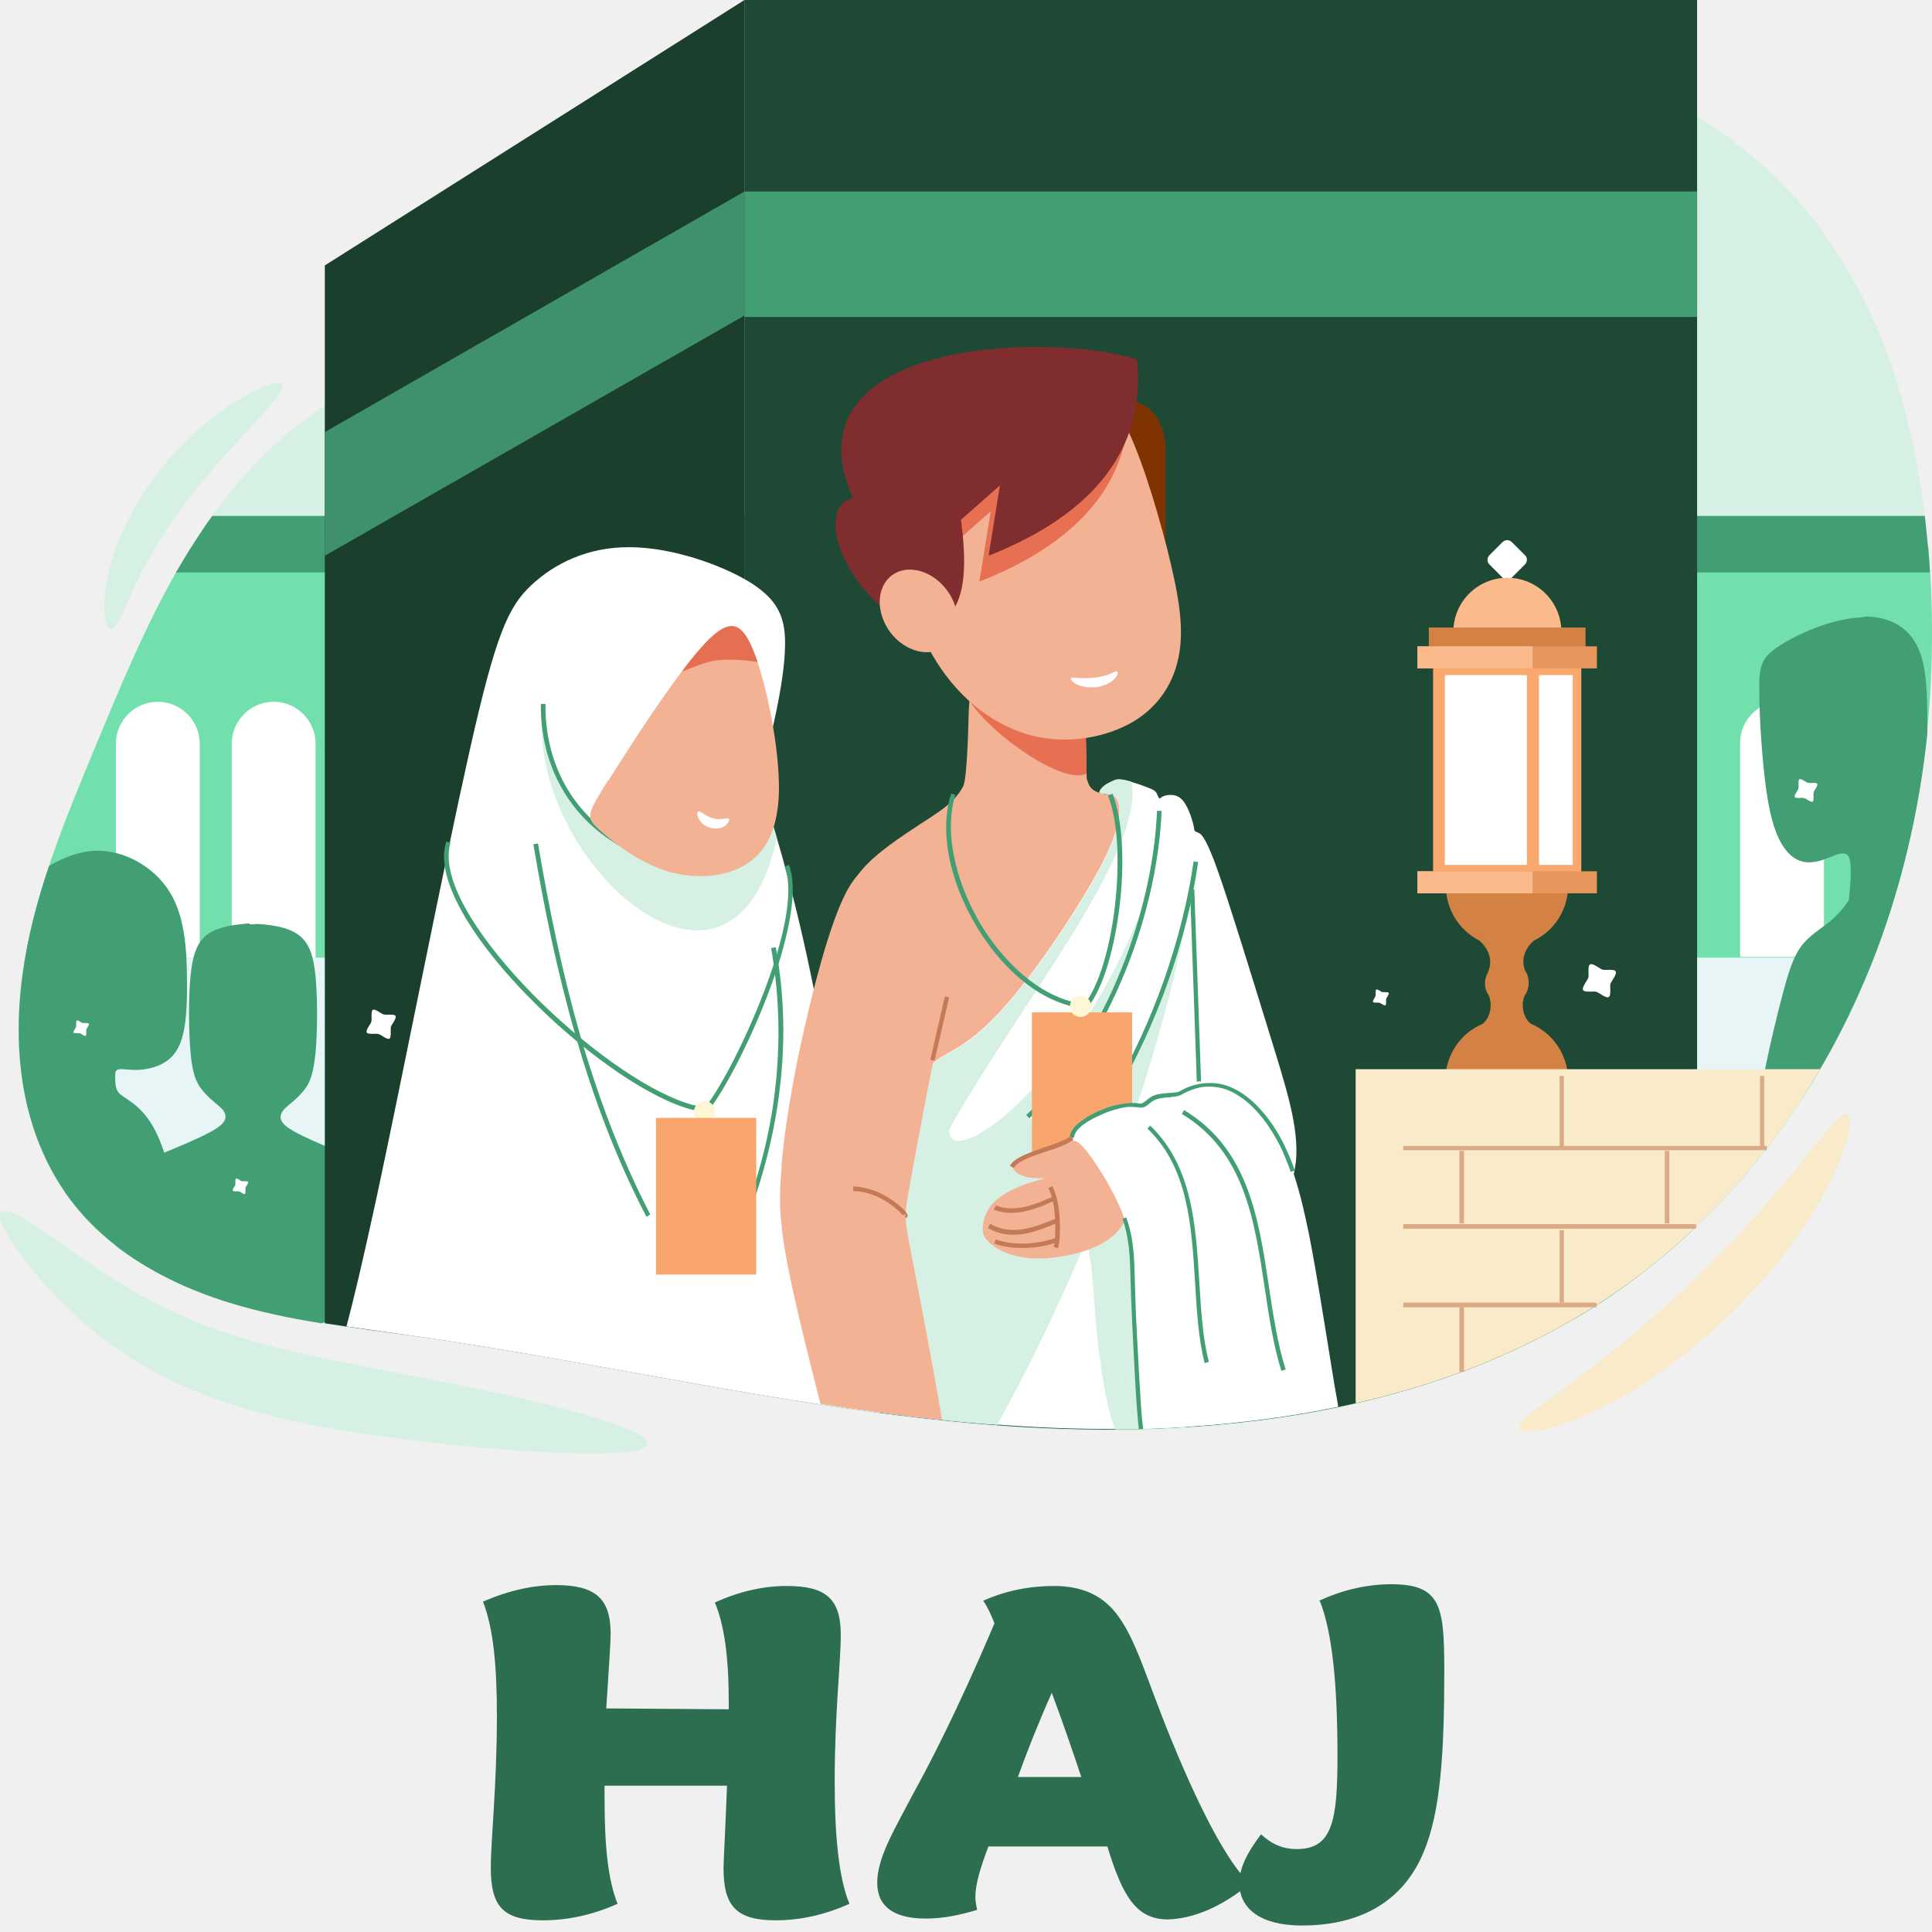
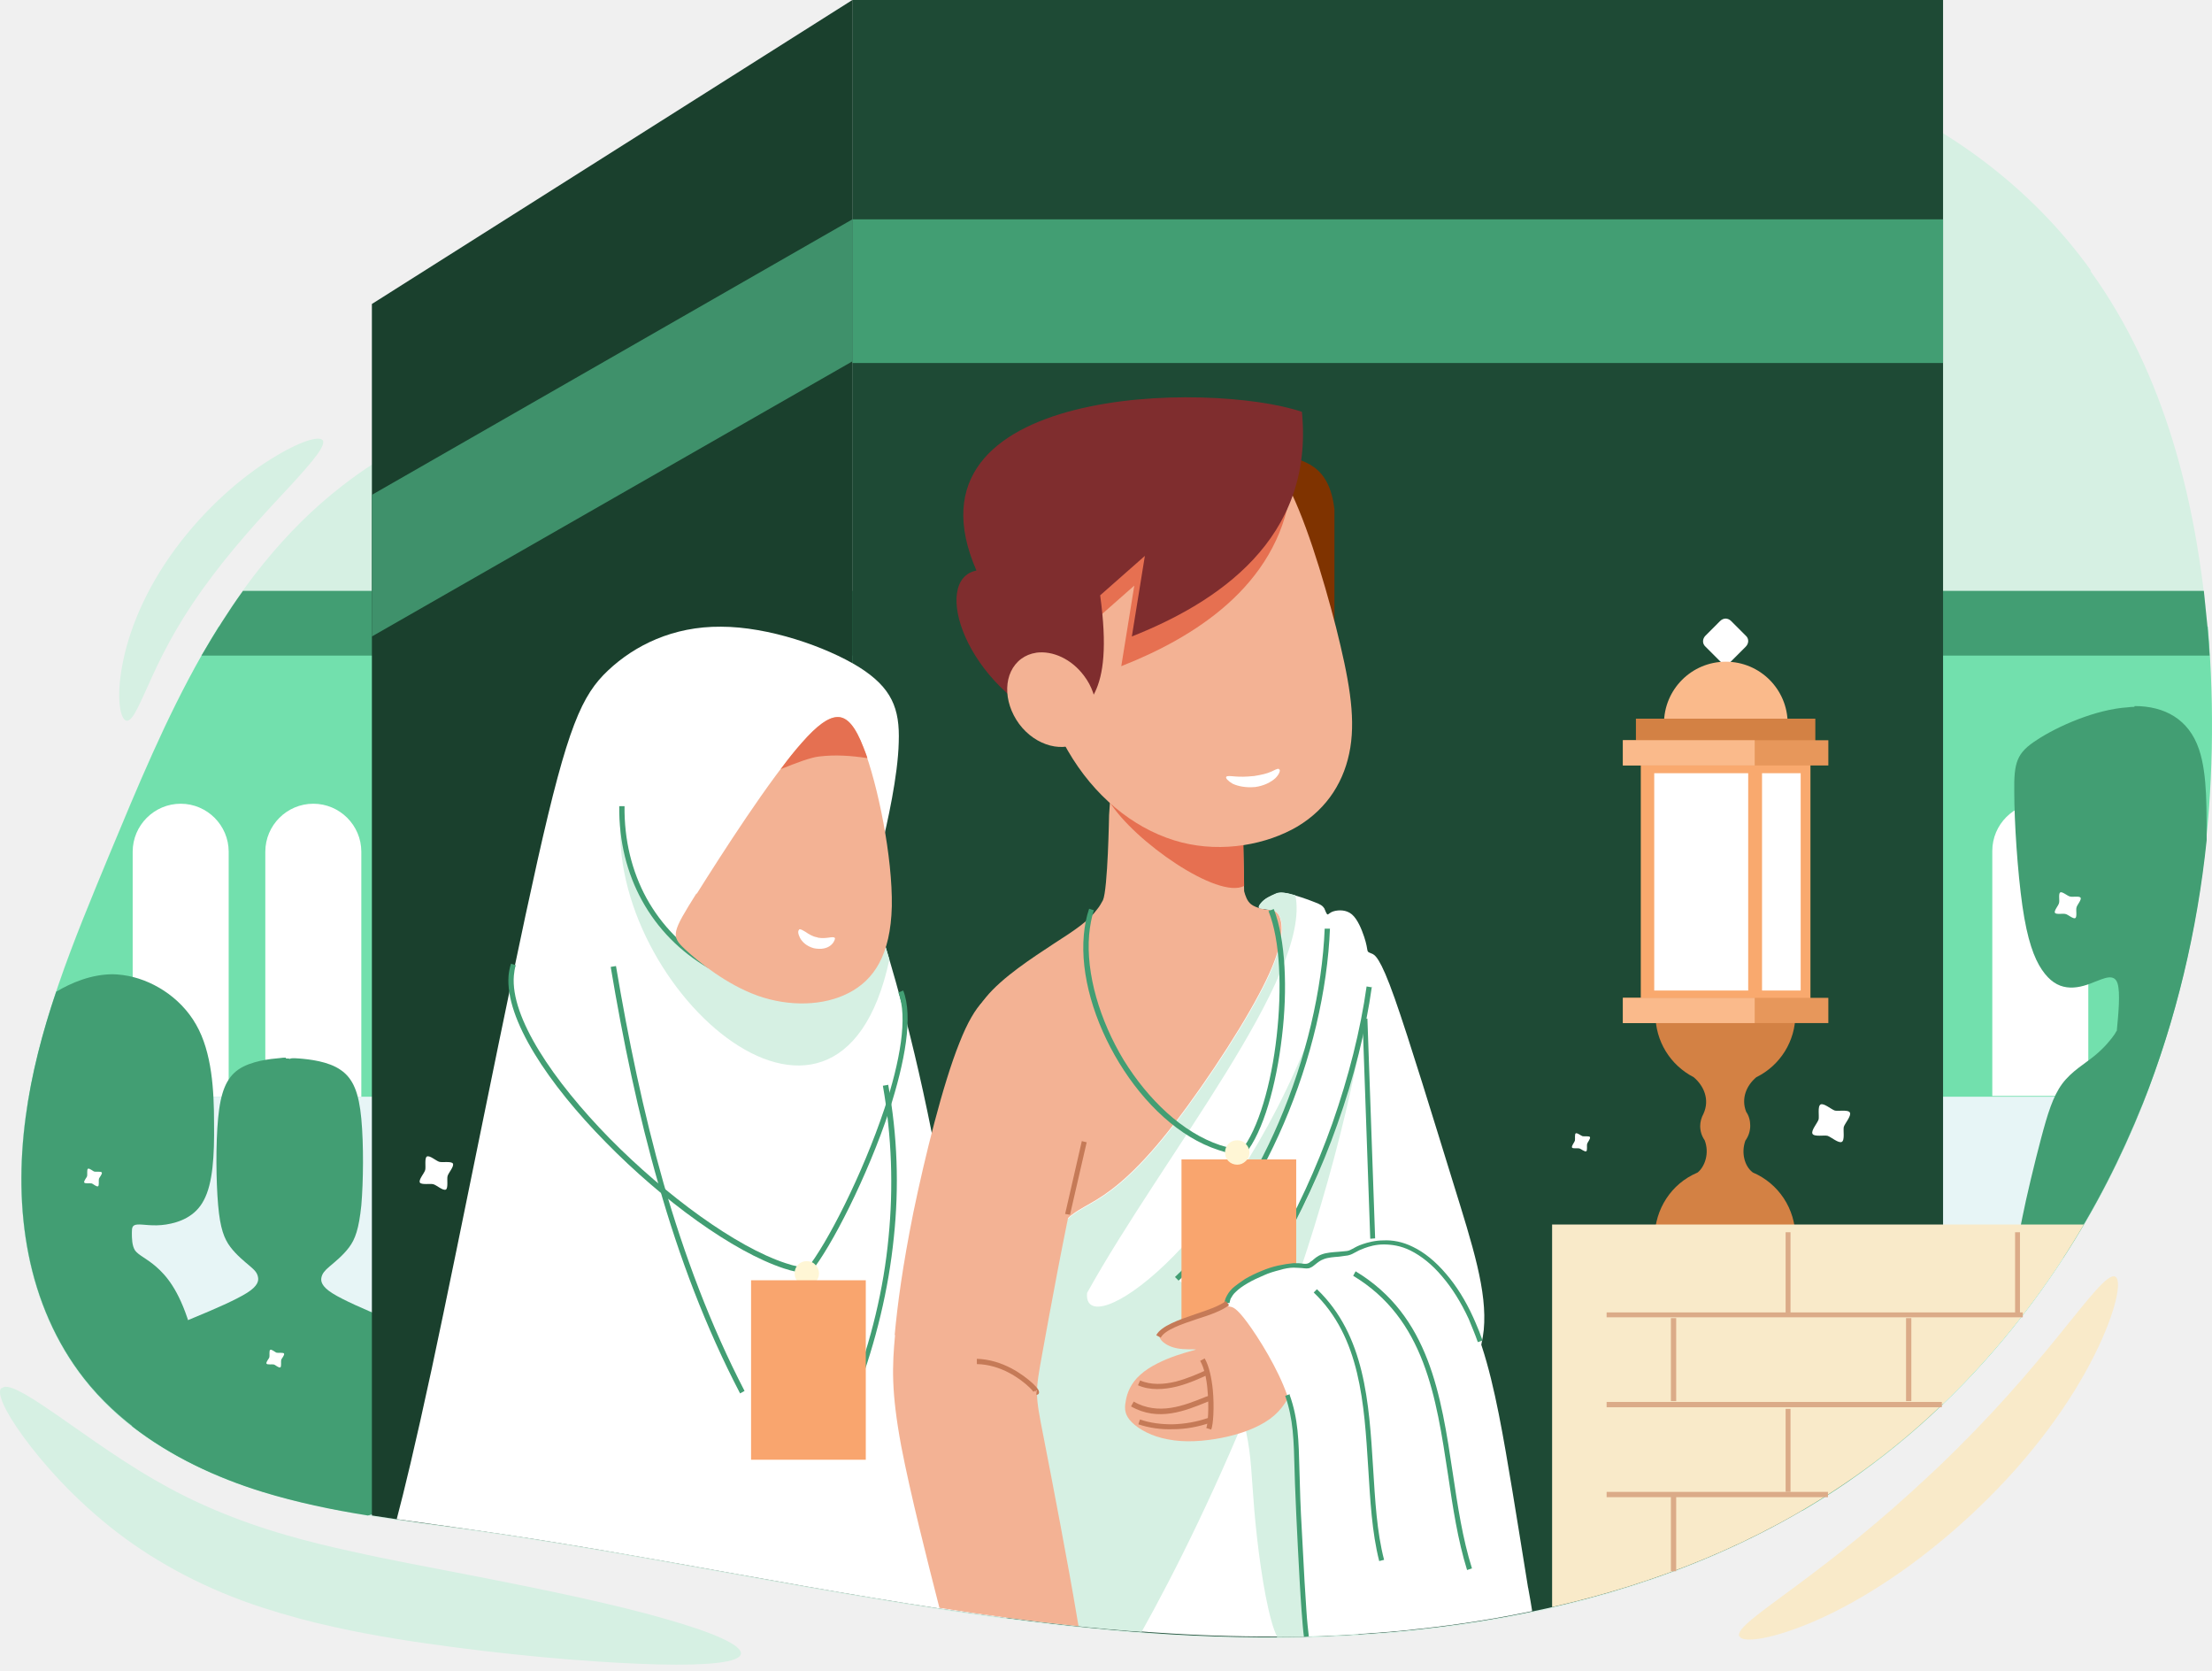
- <svg xmlns="http://www.w3.org/2000/svg" width="200" height="200" viewBox="0 0 200 200" fill="none">
-   <path d="M189.037 24.424C183.667 16.957 175.979 11.219 167.408 7.945C158.801 4.672 149.347 3.825 140.262 5.334C130.404 6.952 121.171 11.182 112.232 15.67C103.294 20.157 94.466 24.976 84.902 27.882C75.853 30.641 66.4 31.634 57.093 33.473C47.824 35.312 38.444 38.071 30.977 43.883C25.68 47.966 21.56 53.373 18.25 59.185C14.939 64.997 12.401 71.177 9.826 77.356C6.663 85.007 3.389 92.769 2.285 101.008C1.734 105.128 1.734 109.322 2.543 113.405C3.352 117.488 5.007 121.387 7.582 124.66C11.555 129.737 17.514 132.974 23.657 134.85C29.837 136.762 36.274 137.461 42.674 138.344C63.751 141.324 84.571 146.51 105.832 147.797C127.093 149.085 149.458 146.069 167.003 134.004C179.069 125.727 188.265 113.515 193.672 99.905C199.079 86.295 200.808 71.361 199.594 56.758C198.601 45.355 195.732 33.804 189.037 24.535V24.424Z" fill="#D6F0E3" />
+ <svg xmlns="http://www.w3.org/2000/svg" width="200" height="151" viewBox="0 0 200 151" fill="none">
+   <path d="M189.037 24.424C183.667 16.957 175.979 11.219 167.408 7.945C158.801 4.672 149.347 3.826 140.262 5.334C130.404 6.952 121.171 11.182 112.232 15.67C103.294 20.157 94.466 24.976 84.902 27.882C75.853 30.641 66.4 31.634 57.093 33.473C47.824 35.312 38.444 38.071 30.977 43.883C25.68 47.966 21.56 53.373 18.25 59.185C14.939 64.997 12.401 71.177 9.826 77.356C6.663 85.007 3.389 92.769 2.285 101.008C1.734 105.128 1.734 109.322 2.543 113.405C3.352 117.488 5.007 121.387 7.582 124.66C11.555 129.737 17.514 132.974 23.657 134.85C29.837 136.762 36.274 137.461 42.674 138.344C63.751 141.324 84.571 146.51 105.832 147.797C127.093 149.085 149.458 146.069 167.003 134.004C179.069 125.727 188.265 113.515 193.672 99.905C199.079 86.295 200.808 71.361 199.594 56.758C198.601 45.355 195.732 33.804 189.037 24.535V24.424Z" fill="#D6F0E3" />
  <path d="M19.794 56.61C19.279 57.456 18.765 58.302 18.286 59.148C14.976 64.96 12.438 71.14 9.863 77.32C6.699 84.971 3.426 92.732 2.322 100.972C1.77 105.091 1.77 109.285 2.58 113.368C3.389 117.451 5.044 121.35 7.619 124.624C11.592 129.7 17.551 132.937 23.694 134.813C26.048 135.548 28.402 136.063 30.83 136.542H162.994C164.355 135.732 165.716 134.886 167.04 133.967C179.105 125.69 188.301 113.478 193.708 99.868C199.116 86.258 200.845 71.324 199.631 56.721C199.631 56.684 199.631 56.684 199.631 56.647H19.831L19.794 56.61Z" fill="#72E0AD" />
  <path d="M21.965 53.41C20.64 55.249 19.427 57.199 18.286 59.148C18.25 59.185 18.25 59.222 18.213 59.259H199.778C199.741 58.413 199.667 57.53 199.594 56.684C199.484 55.58 199.373 54.514 199.263 53.41H21.965Z" fill="#429E73" />
-   <path d="M2.616 99.132C2.506 99.721 2.432 100.346 2.322 100.935C1.77 105.055 1.77 109.248 2.58 113.331C3.389 117.414 5.044 121.313 7.619 124.587C11.592 129.663 17.551 132.9 23.694 134.776C29.873 136.689 36.31 137.388 42.711 138.27C63.788 141.25 84.608 146.437 105.869 147.724C127.13 149.011 149.494 145.995 167.04 133.93C179.105 125.654 188.301 113.441 193.709 99.831C193.782 99.611 193.892 99.353 193.966 99.132H2.58H2.616Z" fill="#E7F5F6" />
+   <path d="M2.616 99.132C2.506 99.721 2.432 100.346 2.322 100.935C1.77 105.055 1.77 109.248 2.58 113.331C3.389 117.414 5.044 121.313 7.619 124.587C11.592 129.663 17.551 132.9 23.694 134.776C29.873 136.689 36.31 137.388 42.711 138.27C63.788 141.25 84.608 146.436 105.869 147.724C127.13 149.011 149.494 145.995 167.04 133.93C179.105 125.654 188.301 113.441 193.709 99.831C193.782 99.611 193.892 99.353 193.966 99.132H2.58H2.616Z" fill="#E7F5F6" />
  <path d="M184.476 72.575C182.085 72.575 180.135 74.524 180.135 76.915V99.059H188.816V76.915C188.816 74.524 186.867 72.575 184.476 72.575Z" fill="white" />
  <path d="M192.973 63.894C192.789 63.894 192.605 63.894 192.421 63.93C189.478 64.114 186.021 65.659 184.181 66.873C182.342 68.05 182.085 68.896 182.122 71.581C182.122 74.267 182.416 78.791 182.857 81.881C183.299 84.971 183.924 86.626 184.623 87.656C185.322 88.686 186.057 89.127 186.867 89.238C187.676 89.348 188.485 89.127 189.368 88.759C190.251 88.428 191.17 87.95 191.465 88.906C191.722 89.753 191.538 91.665 191.391 93.174C191.318 93.247 191.281 93.357 191.207 93.468C190.876 93.946 190.324 94.645 189.442 95.38C188.559 96.116 187.308 96.815 186.462 97.955C185.616 99.096 185.138 100.677 184.549 102.884C183.961 105.091 183.188 108.328 182.857 110.02C182.489 111.749 182.526 112.154 183.446 112.669C184.108 113.037 185.211 113.515 186.536 113.699C189.405 109.322 191.796 104.613 193.745 99.758C196.762 92.144 198.674 84.088 199.52 75.922C199.484 73.568 199.631 70.073 198.821 67.719C197.902 64.997 195.695 63.82 193.01 63.82L192.973 63.894Z" fill="#429E73" />
  <path d="M28.328 72.648C25.937 72.648 23.988 74.598 23.988 76.989V99.132H32.669V76.989C32.669 74.598 30.719 72.648 28.328 72.648Z" fill="white" />
  <path d="M16.337 72.648C13.946 72.648 11.996 74.598 11.996 76.989V99.132H20.677V76.989C20.677 74.598 18.728 72.648 16.337 72.648Z" fill="white" />
  <path d="M25.827 95.601C25.68 95.601 25.533 95.601 25.312 95.638C24.429 95.712 22.7 95.895 21.56 96.668C20.456 97.44 19.942 98.728 19.721 101.082C19.5 103.436 19.537 106.784 19.721 108.917C19.905 111.05 20.273 111.97 20.824 112.706C21.376 113.441 22.112 114.03 22.59 114.435C23.068 114.839 23.252 115.06 23.326 115.428C23.399 115.759 23.326 116.237 22.332 116.862C21.339 117.488 19.39 118.334 17.698 119.033C16.006 119.731 14.534 120.32 13.468 122.821C12.806 124.403 12.29 126.794 11.96 128.927C15.417 131.613 19.537 133.562 23.73 134.85C26.857 135.806 30.02 136.468 33.257 136.983C35.06 136.505 36.899 136.027 38.186 135.622C40.504 134.886 40.908 134.482 40.761 132.128C40.651 129.737 39.989 125.359 38.922 122.858C37.855 120.357 36.384 119.768 34.692 119.069C33 118.37 31.05 117.524 30.057 116.899C29.064 116.274 28.99 115.796 29.064 115.464C29.137 115.133 29.321 114.876 29.8 114.471C30.278 114.067 31.014 113.478 31.565 112.742C32.117 112.007 32.448 111.087 32.669 108.954C32.853 106.82 32.889 103.473 32.669 101.119C32.448 98.765 31.933 97.477 30.793 96.705C29.689 95.932 27.96 95.748 27.041 95.675C26.526 95.638 26.305 95.638 26.195 95.712C26.121 95.675 26.048 95.675 25.864 95.675L25.827 95.601Z" fill="#429E73" />
  <path d="M77.067 0L33.625 27.477V136.983C36.642 137.461 39.658 137.866 42.711 138.27C54.224 139.889 65.627 142.17 77.104 144.119V0H77.067Z" fill="#1A402D" />
  <path d="M77.067 0H175.684V126.867C172.999 129.442 170.093 131.797 167.04 133.93C149.494 145.958 127.13 148.975 105.869 147.724C96.195 147.135 86.631 145.738 77.104 144.119V0H77.067Z" fill="#1E4A35" />
  <path d="M77.067 32.811H175.684V19.826H77.067V32.811Z" fill="#429E73" />
  <path d="M33.625 44.729L77.067 19.826V32.664L33.625 57.53V44.729Z" fill="#3F916B" />
  <path d="M156.042 85.338C152.547 85.338 149.678 88.171 149.678 91.702C149.678 94.093 151.002 96.263 153.136 97.367C154.055 98.139 154.607 99.39 154.019 100.677C153.835 101.008 153.724 101.413 153.724 101.781C153.724 102.259 153.872 102.7 154.129 103.068C154.57 104.209 154.166 105.422 153.504 105.974C153.467 105.974 153.467 106.011 153.43 106.011C151.113 107.004 149.641 109.285 149.605 111.823C149.605 115.317 152.437 118.186 155.968 118.186C157.66 118.186 159.279 117.524 160.456 116.311C161.633 115.133 162.332 113.515 162.332 111.823C162.332 109.285 160.824 106.967 158.47 105.974C158.47 105.974 158.47 105.974 158.433 105.937C157.771 105.422 157.403 104.245 157.807 103.105C158.102 102.7 158.249 102.222 158.249 101.744C158.249 101.303 158.138 100.861 157.881 100.493C157.403 99.28 157.918 98.103 158.801 97.367C160.971 96.3 162.332 94.093 162.332 91.702C162.332 90.01 161.67 88.392 160.456 87.215C159.279 86.037 157.66 85.338 155.968 85.338H156.042Z" fill="#D38144" />
  <path d="M79.679 76.657C80.23 74.377 81.187 70.147 81.26 67.094C81.371 64.041 80.635 62.165 77.656 60.289C74.676 58.45 69.49 56.647 65.186 56.647C60.845 56.61 57.388 58.339 54.997 60.583C52.606 62.827 51.318 65.659 48.596 77.798C45.874 89.936 41.681 111.381 39.032 123.741C37.524 130.73 36.531 134.813 35.869 137.314C38.15 137.645 40.43 137.939 42.674 138.27C58.822 140.551 74.823 144.119 91.008 146.253C90.861 145.075 90.677 143.567 90.419 141.618C89.279 133.121 86.888 116.163 84.681 104.613C82.474 93.063 80.451 86.92 79.495 83.647C78.538 80.409 78.685 80.042 78.833 79.711C78.98 79.343 79.127 78.975 79.679 76.694V76.657Z" fill="white" />
  <path d="M100.498 70.478L100.278 73.678C100.278 73.678 100.167 80.373 99.726 81.366C99.579 81.623 99.431 81.918 99.211 82.175C98.438 83.242 97.225 84.051 95.275 85.302C93.325 86.589 90.64 88.318 89.132 90.157C87.624 91.996 87.256 93.946 87.918 102.038C88.58 110.131 90.236 124.403 91.376 132.937C92.516 141.507 93.178 144.377 95.827 145.811C98.475 147.246 103.11 147.246 109.032 147.246C114.991 147.246 122.238 147.246 126.173 144.524C130.072 141.802 130.661 136.321 129.263 126.021C127.902 115.722 124.592 100.567 122.495 92.475C120.398 84.382 119.479 83.389 118.449 82.874C117.456 82.359 116.352 82.396 115.396 82.322C114.439 82.249 113.593 82.102 113.115 81.734C112.747 81.439 112.6 80.961 112.49 80.557C112.416 76.621 112.269 70.735 112.269 70.735L100.425 70.478H100.498Z" fill="#F3B294" />
  <path d="M102.301 70.515C101.565 70.551 100.903 70.588 100.461 70.625L100.314 72.464C102.521 76.032 110.136 81.329 112.49 80.078C112.453 77.246 112.379 74.009 112.343 72.207C111.497 71.287 109.547 70.809 107.45 70.625L102.301 70.515Z" fill="#E67051" />
  <path d="M115.69 41.051C117.86 41.639 120.178 41.934 120.656 46.053V58.413L112.343 45.06L115.727 41.087L115.69 41.051Z" fill="#7F3300" />
  <path d="M109.069 38.697C108.627 38.697 108.149 38.733 107.524 38.88C105.795 39.212 102.926 40.021 100.204 41.676C97.482 43.331 94.87 45.759 93.472 48.003C92.075 50.247 91.854 52.27 92.443 55.875C93.068 59.48 94.502 64.666 97.004 68.602C99.505 72.538 103.073 75.186 106.825 76.143C110.577 77.099 114.55 76.326 117.308 74.708C120.067 73.053 121.612 70.515 122.09 67.572C122.569 64.629 121.943 61.282 120.803 56.721C119.626 52.16 117.897 46.421 116.095 43.258C114.292 40.094 112.416 39.469 111.166 39.101C110.393 38.844 109.878 38.697 109.179 38.697H109.069Z" fill="#F3B294" />
  <path d="M107.818 38.807C107.708 38.807 107.597 38.844 107.524 38.844C105.795 39.175 102.926 39.984 100.204 41.639C97.482 43.295 94.87 45.722 93.472 47.966C92.075 50.21 91.854 52.233 92.443 55.838C92.994 59.112 94.208 63.673 96.305 67.388C98.07 65.99 99.542 63.93 98.512 56.5L102.558 52.932L101.381 60.215C107.929 57.64 115.432 53.005 116.683 44.435C116.462 43.993 116.278 43.589 116.058 43.221C114.255 40.058 112.379 39.432 111.129 39.065C110.687 38.917 110.356 38.807 109.988 38.733C109.547 38.697 109.106 38.66 108.627 38.66C108.407 38.66 108.149 38.697 107.855 38.77L107.818 38.807Z" fill="#E67051" />
  <path d="M99.468 53.815L103.514 50.247L102.337 57.53C109.952 54.514 118.853 48.775 117.713 37.225C109.473 34.43 80.966 34.797 88.286 51.571C84.203 52.38 87.182 62.091 95.863 65.696C98.107 63.967 100.756 63.121 99.468 53.778V53.815Z" fill="#7F2D2E" />
  <path d="M93.693 59.001C93.178 59.075 92.737 59.259 92.332 59.553C90.714 60.767 90.64 63.379 92.148 65.439C93.656 67.462 96.231 68.124 97.85 66.91C98.622 66.321 99.064 65.365 99.1 64.298C99.137 63.195 98.733 62.018 97.997 61.061C96.893 59.59 95.201 58.781 93.656 59.001H93.693Z" fill="#F3B294" />
  <path d="M115.616 69.485C115.469 69.485 115.249 69.595 114.954 69.742C114.55 69.926 114.071 70.036 113.373 70.147C113.373 70.147 113.373 70.147 113.336 70.147C112.637 70.22 112.122 70.22 111.68 70.184C111.239 70.147 110.945 70.11 110.871 70.22C110.798 70.331 111.018 70.588 111.46 70.846C111.938 71.066 112.637 71.213 113.446 71.14C113.446 71.14 113.446 71.14 113.483 71.14C114.292 71.03 114.917 70.698 115.322 70.331C115.69 69.963 115.763 69.632 115.69 69.558C115.653 69.558 115.653 69.522 115.616 69.522V69.485Z" fill="white" />
  <path d="M114.954 82.249C115.249 82.322 115.69 82.433 115.837 83.389C115.984 84.345 115.837 86.148 113.814 89.9C111.828 93.652 108.002 99.39 105.059 102.958C102.117 106.526 100.094 107.924 98.585 108.77C97.077 109.653 96.084 109.984 94.502 113.037C92.921 116.09 90.751 121.865 90.015 128.339C89.279 134.85 89.978 142.096 90.824 145.848C90.861 145.958 90.861 146.069 90.898 146.179C95.863 146.841 100.829 147.356 105.832 147.65C113.041 148.092 120.398 148.018 127.608 147.283C128.123 146.694 128.601 145.922 128.932 144.892C130.072 141.471 129.925 135.438 130.845 130.987C131.764 126.536 133.788 123.667 134.155 120.21C134.486 116.715 133.162 112.632 131.397 106.931C129.631 101.229 127.424 93.983 126.1 90.231C124.776 86.479 124.297 86.295 124.003 86.185C123.746 86.074 123.672 86.074 123.635 85.89C123.598 85.706 123.562 85.338 123.341 84.676C123.12 84.014 122.752 83.095 122.237 82.653C121.722 82.212 121.024 82.249 120.619 82.359C120.214 82.469 120.104 82.69 120.03 82.653C119.92 82.617 119.846 82.322 119.736 82.102C119.589 81.881 119.405 81.734 118.78 81.513C118.154 81.255 117.124 80.924 116.499 80.777C115.874 80.63 115.616 80.704 115.285 80.814C114.954 80.961 114.55 81.145 114.292 81.366C114.035 81.587 113.888 81.807 113.851 81.918C113.814 82.028 113.851 82.065 113.961 82.102C114.071 82.138 114.292 82.175 114.439 82.175C114.586 82.212 114.734 82.212 115.028 82.285L114.954 82.249Z" fill="white" />
  <path d="M115.874 80.667C115.616 80.667 115.433 80.704 115.249 80.814C114.918 80.961 114.513 81.145 114.255 81.366C113.998 81.587 113.851 81.807 113.814 81.918C113.777 82.028 113.814 82.065 113.924 82.102C114.035 82.138 114.255 82.175 114.403 82.175C114.55 82.212 114.697 82.212 114.991 82.285C115.285 82.359 115.727 82.469 115.874 83.426C116.021 84.382 115.874 86.184 113.851 89.936C111.864 93.688 108.039 99.427 105.096 102.995C102.154 106.563 100.13 107.961 98.622 108.807C97.114 109.689 96.121 110.02 94.539 113.074C92.958 116.127 90.787 121.902 90.052 128.376C89.316 134.886 90.015 142.133 90.861 145.885C90.898 145.995 90.898 146.105 90.934 146.216C95.017 146.768 99.1 147.209 103.22 147.503C109.179 136.873 119.442 115.06 123.415 92.07C117.014 119.952 108.922 118.003 106.384 115.538C111.57 109.873 116.279 103.399 118.596 93.174C110.871 113.221 97.85 121.46 98.291 116.862C105.133 104.54 118.596 88.208 117.125 80.924C116.867 80.851 116.61 80.777 116.426 80.74C116.168 80.704 115.984 80.667 115.837 80.667H115.874Z" fill="#D6F0E3" />
  <path d="M80.892 120.688C81.15 117.892 81.591 114.545 82.585 109.579C83.614 104.613 85.233 98.029 86.741 94.277C88.212 90.525 89.537 89.642 91.008 89.274C92.516 88.907 94.171 89.017 95.68 90.562C97.188 92.107 98.585 95.013 98.88 97.514C99.174 100.015 98.365 102.038 97.298 106.71C96.231 111.381 94.907 118.665 94.245 122.306C93.583 125.948 93.583 125.948 94.355 129.884C95.128 133.82 96.636 141.728 97.335 145.922C97.408 146.289 97.445 146.657 97.519 146.988C93.325 146.547 89.095 145.995 84.939 145.333C83.835 141.029 82.29 134.923 81.481 130.693C80.561 125.727 80.672 123.447 80.929 120.651L80.892 120.688Z" fill="#F3B294" />
  <path d="M112.159 117.708C111.68 118.665 111.055 120.246 111.166 122.38C111.313 124.513 112.232 127.199 112.674 129.442C113.152 131.686 113.152 133.452 113.409 136.505C113.667 139.558 114.219 143.898 114.954 146.51C115.101 147.062 115.285 147.54 115.469 147.981C117.934 147.981 120.398 147.871 122.826 147.724C123.231 147.099 123.635 146.289 123.966 145.296C124.702 143.052 125.107 139.705 124.776 136.1C124.444 132.495 123.415 128.596 121.355 125.175C119.295 121.755 116.278 118.849 114.586 117.598C112.894 116.347 112.563 116.715 112.085 117.708H112.159Z" fill="#D6F0E3" />
  <path d="M124.04 89.164C123.488 93.137 122.421 97.404 120.913 101.634C119.479 105.717 117.603 109.763 115.432 113.515L115.028 113.294C117.198 109.579 119.037 105.57 120.472 101.523C121.943 97.33 123.01 93.1 123.562 89.164L124.003 89.238L124.04 89.164Z" fill="#429E73" />
  <path d="M120.251 83.904C120.031 89.495 118.559 95.785 116.058 101.597C113.704 107.078 110.467 112.117 106.568 115.759L106.237 115.428C110.099 111.823 113.299 106.857 115.616 101.45C118.081 95.712 119.552 89.458 119.773 83.941H120.251V83.904Z" fill="#429E73" />
  <path d="M106.825 104.797H117.198V121.019H106.825V104.797Z" fill="#F9A56E" />
  <path d="M114.697 117.377C114.329 117.524 113.888 117.745 113.373 117.782C112.858 117.819 112.269 117.745 111.607 117.819C110.982 117.892 110.319 118.187 109.142 118.628C108.002 119.069 106.347 119.731 105.538 120.173C104.728 120.614 104.765 120.835 104.986 121.129C105.243 121.423 105.685 121.718 106.384 121.865C107.082 122.012 108.002 121.938 108.112 121.975C108.186 122.012 107.414 122.159 106.347 122.527C105.28 122.895 103.956 123.483 103.11 124.256C102.264 124.992 101.896 125.911 101.786 126.647C101.638 127.382 101.712 127.934 102.337 128.56C102.963 129.185 104.14 129.847 105.611 130.104C107.082 130.399 108.848 130.288 110.503 129.957C112.159 129.626 113.667 129.075 114.807 128.265C115.911 127.456 116.61 126.389 117.088 124.808C117.566 123.226 117.86 121.166 117.603 119.768C117.345 118.37 116.499 117.708 115.947 117.414C115.396 117.12 115.065 117.23 114.697 117.377Z" fill="#F3B294" />
-   <path d="M138.165 143.531C137.724 140.882 136.951 135.843 136.142 131.208C135.333 126.573 134.45 122.306 132.978 119.106C131.507 115.906 129.484 113.736 127.645 112.853C125.806 111.97 124.15 112.338 123.304 112.632C122.458 112.926 122.385 113.147 121.833 113.257C121.281 113.368 120.251 113.368 119.626 113.589C119.001 113.809 118.743 114.251 118.412 114.398C118.081 114.545 117.713 114.361 116.977 114.398C116.279 114.435 115.212 114.655 114.182 115.06C113.152 115.465 112.159 116.09 111.607 116.605C111.055 117.12 110.982 117.524 110.982 117.782C110.982 118.039 111.018 118.076 111.239 118.113C111.423 118.15 111.754 118.15 112.784 119.548C113.814 120.945 115.543 123.704 116.389 126.132C117.235 128.56 117.198 130.619 117.309 134.151C117.419 137.682 117.676 142.648 117.897 145.517C117.971 146.584 118.044 147.356 118.118 147.908C124.996 147.724 131.875 147.025 138.533 145.627C138.459 145.149 138.349 144.487 138.165 143.494V143.531Z" fill="white" />
+   <path d="M138.165 143.531C137.724 140.882 136.951 135.843 136.142 131.208C135.333 126.573 134.45 122.306 132.978 119.106C131.507 115.906 129.484 113.736 127.645 112.853C125.806 111.97 124.15 112.338 123.304 112.632C122.458 112.926 122.385 113.147 121.833 113.257C121.281 113.368 120.251 113.368 119.626 113.589C119.001 113.809 118.743 114.251 118.412 114.398C118.081 114.545 117.713 114.361 116.977 114.398C116.279 114.435 115.212 114.655 114.182 115.06C113.152 115.464 112.159 116.09 111.607 116.605C111.055 117.12 110.982 117.524 110.982 117.782C110.982 118.039 111.018 118.076 111.239 118.113C111.423 118.15 111.754 118.15 112.784 119.548C113.814 120.945 115.543 123.704 116.389 126.132C117.235 128.56 117.198 130.619 117.309 134.151C117.419 137.682 117.676 142.648 117.897 145.517C117.971 146.584 118.044 147.356 118.118 147.908C124.996 147.724 131.875 147.025 138.533 145.627C138.459 145.149 138.349 144.487 138.165 143.494V143.531Z" fill="white" />
  <path d="M56.247 72.869C53.967 88.465 75.743 108.512 80.414 86.736C80.046 85.486 79.752 84.493 79.495 83.647C75.117 84.971 58.16 94.498 56.211 72.869H56.247Z" fill="#D6F0E3" />
  <path d="M56.468 72.869C56.431 75.922 57.13 78.754 58.454 81.182C59.815 83.647 61.802 85.67 64.266 87.104L64.046 87.509C61.507 86.037 59.447 83.941 58.05 81.403C56.689 78.938 55.953 76.032 55.99 72.869H56.468Z" fill="#429E73" />
  <path d="M62.979 80.814C65.223 77.246 69.6 70.404 72.506 67.13C75.375 63.857 76.736 64.114 78.06 67.535C79.384 70.956 80.709 77.504 80.635 81.918C80.525 86.332 79.016 88.576 76.736 89.753C74.455 90.93 71.365 91.003 68.533 90.01C65.737 89.017 63.163 86.957 61.912 85.78C60.661 84.603 60.735 84.309 62.979 80.74V80.814Z" fill="#F3B294" />
  <path d="M75.706 64.813C74.86 64.85 73.867 65.586 72.506 67.13C71.917 67.793 71.255 68.602 70.593 69.522C71.954 68.97 73.315 68.455 74.051 68.381C75.522 68.197 76.993 68.308 78.428 68.528C78.317 68.16 78.17 67.829 78.06 67.535C77.361 65.733 76.625 64.776 75.706 64.813Z" fill="#E57051" />
  <path d="M72.248 84.014C72.359 83.941 72.579 84.088 72.837 84.235C73.094 84.419 73.462 84.64 73.83 84.713C73.867 84.713 73.903 84.713 73.94 84.75C74.308 84.823 74.639 84.787 74.933 84.75C75.191 84.713 75.412 84.676 75.485 84.787C75.559 84.86 75.228 85.927 73.793 85.743C73.719 85.743 73.646 85.706 73.572 85.706C72.91 85.522 72.506 85.118 72.322 84.75C72.138 84.382 72.138 84.125 72.248 84.051V84.014Z" fill="white" />
  <path d="M123.893 111.97L123.194 92.107L123.635 92.07L124.334 111.933L123.893 111.97Z" fill="#429E73" />
  <path d="M119.074 116.531C123.415 120.688 123.782 126.757 124.15 132.679C124.334 135.585 124.481 138.454 125.143 140.992L124.702 141.103C124.04 138.491 123.893 135.622 123.709 132.679C123.341 126.867 123.01 120.872 118.78 116.826L119.111 116.494L119.074 116.531Z" fill="#429E73" />
  <path d="M122.569 114.913C129.226 118.922 130.293 126.095 131.36 133.194C131.801 136.137 132.243 139.08 133.089 141.765L132.647 141.912C131.801 139.19 131.36 136.247 130.919 133.268C129.852 126.279 128.822 119.216 122.348 115.317L122.569 114.913Z" fill="#429E73" />
  <path d="M133.604 121.276C133.493 120.945 133.346 120.577 133.199 120.21C133.052 119.879 132.942 119.548 132.794 119.216C132.096 117.708 131.286 116.421 130.403 115.391C129.484 114.287 128.491 113.515 127.534 113.037C126.652 112.595 125.805 112.485 125.107 112.485C124.371 112.485 123.782 112.669 123.378 112.816C122.973 112.963 122.752 113.074 122.569 113.184C122.348 113.294 122.201 113.405 121.87 113.478C121.649 113.515 121.355 113.552 121.06 113.589C120.582 113.625 120.067 113.662 119.699 113.809C119.368 113.92 119.111 114.14 118.927 114.287C118.78 114.398 118.669 114.508 118.486 114.582C118.265 114.692 118.044 114.655 117.713 114.618C117.529 114.618 117.272 114.582 116.977 114.582C116.61 114.582 116.168 114.655 115.69 114.802C115.249 114.913 114.734 115.06 114.255 115.281C113.74 115.501 113.262 115.722 112.821 115.979C112.379 116.237 112.012 116.494 111.754 116.752C111.497 116.973 111.386 117.193 111.276 117.377C111.202 117.561 111.202 117.672 111.166 117.782H110.724C110.724 117.635 110.761 117.451 110.871 117.23C110.982 117.009 111.129 116.752 111.423 116.458C111.717 116.2 112.122 115.906 112.563 115.612C113.005 115.354 113.52 115.097 114.071 114.876C114.586 114.655 115.065 114.508 115.543 114.398C116.058 114.287 116.536 114.214 116.941 114.177C117.272 114.177 117.529 114.177 117.75 114.214C118.007 114.251 118.154 114.251 118.302 114.177C118.412 114.14 118.486 114.03 118.633 113.956C118.853 113.772 119.111 113.515 119.552 113.368C119.957 113.221 120.509 113.184 121.024 113.147C121.318 113.11 121.575 113.11 121.796 113.074C122.054 113.037 122.164 112.926 122.348 112.853C122.532 112.742 122.789 112.595 123.231 112.448C123.672 112.301 124.334 112.117 125.107 112.117C125.879 112.08 126.799 112.228 127.755 112.706C128.748 113.184 129.778 113.993 130.771 115.17C131.654 116.2 132.5 117.524 133.199 119.069C133.346 119.4 133.493 119.731 133.64 120.099C133.788 120.43 133.898 120.798 134.045 121.166L133.64 121.313L133.604 121.276ZM116.61 126.095C117.382 128.265 117.419 130.141 117.492 132.974C117.492 133.341 117.529 133.746 117.529 134.187C117.566 135.88 117.676 137.903 117.787 139.852C117.897 141.986 118.007 144.046 118.118 145.554C118.154 146.105 118.191 146.547 118.228 146.915C118.265 147.283 118.302 147.614 118.338 147.908L117.897 147.945C117.86 147.687 117.823 147.356 117.787 146.915C117.75 146.51 117.713 146.032 117.676 145.517C117.566 144.046 117.456 141.949 117.345 139.815C117.235 137.866 117.161 135.843 117.088 134.151C117.088 133.746 117.051 133.341 117.051 132.937C116.977 130.141 116.941 128.302 116.205 126.169L116.61 126.021V126.095Z" fill="#429E73" />
  <path d="M55.696 87.325C56.799 93.872 58.16 100.493 59.999 106.967C61.875 113.441 64.229 119.768 67.319 125.727L66.915 125.948C63.788 119.952 61.397 113.589 59.558 107.115C57.682 100.604 56.321 93.983 55.217 87.398L55.659 87.325H55.696Z" fill="#429E73" />
  <path d="M80.304 98.029C81.15 102.664 81.297 107.298 80.819 111.823C80.341 116.568 79.2 121.24 77.508 125.801L77.067 125.654C78.759 121.166 79.899 116.531 80.341 111.823C80.782 107.335 80.635 102.737 79.826 98.139L80.267 98.066L80.304 98.029Z" fill="#429E73" />
  <path d="M46.647 87.215C46.536 87.509 46.499 87.84 46.463 88.171C46.132 91.96 50.031 97.698 55.107 102.884C60.22 108.071 66.547 112.706 71.034 114.177C71.807 114.435 72.506 114.582 73.131 114.655L73.094 115.133C72.432 115.06 71.66 114.913 70.887 114.655C66.289 113.147 59.926 108.512 54.776 103.252C49.589 97.992 45.654 92.107 45.984 88.171C46.021 87.803 46.095 87.435 46.205 87.104L46.647 87.251V87.215Z" fill="#429E73" />
  <path d="M81.665 89.532C82.585 91.886 81.812 96.006 80.414 100.346C78.428 106.342 75.154 112.742 73.315 114.986L72.947 114.692C74.75 112.485 77.987 106.158 79.973 100.199C81.371 95.969 82.106 91.923 81.224 89.716L81.665 89.532Z" fill="#429E73" />
  <path d="M74.05 115.097C74.05 115.391 73.94 115.685 73.719 115.869C73.499 116.09 73.241 116.2 72.947 116.2C72.322 116.2 71.844 115.722 71.844 115.097C71.844 114.471 72.322 113.993 72.947 113.993C73.241 113.993 73.536 114.103 73.719 114.324C73.94 114.545 74.05 114.802 74.05 115.097Z" fill="#FFF6D5" />
  <path d="M67.908 115.722H78.281V131.944H67.908V115.722Z" fill="#F9A56E" />
  <path d="M115.175 82.175C116.242 84.934 116.426 89.421 115.911 93.689C115.396 98.103 114.219 102.296 112.6 104.282L112.232 103.988C113.777 102.075 114.954 97.955 115.432 93.652C115.911 89.421 115.764 85.007 114.697 82.359L115.138 82.175H115.175Z" fill="#429E73" />
  <path d="M98.916 82.212C98.696 82.911 98.549 83.683 98.475 84.493C98.181 88.024 99.431 92.217 101.602 95.822C103.809 99.39 106.899 102.369 110.32 103.51C111.018 103.73 111.717 103.878 112.453 103.951L112.416 104.429C111.681 104.356 110.908 104.209 110.172 103.951C106.641 102.811 103.441 99.758 101.197 96.079C98.953 92.401 97.666 88.134 97.997 84.493C98.07 83.683 98.218 82.874 98.475 82.138L98.916 82.285V82.212Z" fill="#429E73" />
  <path d="M112.968 104.172C112.968 104.466 112.858 104.76 112.637 104.944C112.416 105.165 112.159 105.275 111.864 105.275C111.239 105.275 110.761 104.797 110.761 104.172C110.761 103.547 111.239 103.068 111.864 103.068C112.159 103.068 112.453 103.179 112.637 103.399C112.858 103.62 112.968 103.878 112.968 104.172Z" fill="#FFF6D5" />
  <path d="M111.129 117.966C110.54 118.444 109.437 118.849 108.26 119.216C106.825 119.695 105.317 120.21 104.949 120.909L104.544 120.688C104.986 119.842 106.604 119.29 108.112 118.775C109.216 118.407 110.283 118.039 110.834 117.598L111.129 117.966Z" fill="#C57A57" />
  <path d="M96.305 109.726L97.813 103.142L98.254 103.252L96.746 109.8L96.305 109.726Z" fill="#C57A57" />
  <path d="M108.922 122.784C109.326 123.483 109.547 124.55 109.657 125.617C109.805 127.199 109.694 128.817 109.51 129.222L109.069 129.075C109.216 128.707 109.326 127.199 109.179 125.654C109.106 124.66 108.885 123.667 108.517 123.005L108.922 122.784Z" fill="#C57A57" />
  <path d="M103.073 124.771C104.066 125.212 105.243 125.139 106.31 124.881C107.414 124.587 108.407 124.145 109.032 123.851L109.216 124.256C108.591 124.55 107.561 125.028 106.42 125.323C105.243 125.617 103.956 125.69 102.889 125.212L103.073 124.808V124.771Z" fill="#C57A57" />
  <path d="M102.485 126.684C104.765 127.971 107.046 127.051 108.959 126.279L109.363 126.132L109.547 126.573C109.326 126.647 109.253 126.684 109.142 126.72C107.156 127.53 104.728 128.523 102.264 127.125L102.485 126.72V126.684Z" fill="#C57A57" />
  <path d="M109.437 128.596C108.37 128.964 107.23 129.185 106.053 129.185C104.986 129.222 103.919 129.075 102.926 128.743L103.073 128.302C103.993 128.633 105.023 128.743 106.016 128.743C107.119 128.707 108.223 128.523 109.253 128.155L109.4 128.596H109.437Z" fill="#C57A57" />
  <path d="M93.767 125.654C93.73 125.69 93.62 125.727 93.583 125.727L93.73 125.838L93.767 125.654ZM93.583 125.727H93.546L93.472 125.764C93.436 125.801 93.436 125.801 93.436 125.801C93.362 125.69 93.252 125.58 93.068 125.396C92.259 124.624 90.493 123.336 88.323 123.299V122.821C90.677 122.895 92.516 124.256 93.399 125.065C93.583 125.249 93.73 125.396 93.803 125.506C93.951 125.69 93.987 125.874 93.914 125.985C93.84 126.058 93.767 126.095 93.693 126.058L93.73 125.801L93.583 125.69V125.727ZM93.546 125.727C93.583 125.69 93.509 125.764 93.472 125.801L93.546 125.764V125.727Z" fill="#C57A57" />
  <path d="M140.335 110.683H188.412C183.041 119.842 175.795 127.934 167.04 133.93C158.948 139.484 149.862 143.089 140.335 145.259V110.646V110.683Z" fill="#F9EAC9" />
  <path d="M156.042 55.911C155.858 55.911 155.674 55.985 155.527 56.132L154.203 57.456C153.908 57.751 153.908 58.192 154.203 58.45L155.527 59.774C155.821 60.068 156.263 60.068 156.52 59.774L157.844 58.45C158.139 58.155 158.139 57.714 157.844 57.456L156.52 56.132C156.373 55.985 156.189 55.911 156.005 55.911H156.042Z" fill="white" />
  <path d="M150.451 65.402C150.451 62.312 152.952 59.81 156.042 59.81C159.132 59.81 161.633 62.312 161.633 65.402C161.633 68.492 159.132 70.993 156.042 70.993C152.952 70.993 150.451 68.492 150.451 65.402Z" fill="#FABA8B" />
  <path d="M148.354 68.602H163.693V90.782H148.354V68.602Z" fill="#F9A96E" />
  <path d="M149.568 69.889H158.065V89.532H149.568V69.889Z" fill="white" />
  <path d="M159.316 69.889H162.81V89.532H159.316V69.889Z" fill="white" />
  <path d="M146.735 90.194H165.311V92.475H146.735V90.194Z" fill="#E7975B" />
  <path d="M146.735 90.194H158.653V92.475H146.735V90.194Z" fill="#FABA8B" />
  <path d="M147.913 64.96H164.134V67.462H147.913V64.96Z" fill="#D38144" />
  <path d="M146.735 66.91H165.311V69.19H146.735V66.91Z" fill="#E7975B" />
  <path d="M146.735 66.91H158.653V69.19H146.735V66.91Z" fill="#FABA8B" />
  <path d="M145.264 118.628H182.894V119.069H145.264V118.628Z" fill="#DBAB88" />
  <path d="M145.264 126.72H175.574V127.199H145.264V126.72Z" fill="#DBAB88" />
  <path d="M145.264 134.85H165.275V135.328H145.264V134.85Z" fill="#DBAB88" />
  <path d="M161.449 118.849V111.381H161.891V118.849H161.449Z" fill="#DBAB88" />
  <path d="M182.195 118.849V111.381H182.637V118.849H182.195Z" fill="#DBAB88" />
  <path d="M172.337 126.647V119.143H172.815V126.647H172.337Z" fill="#DBAB88" />
  <path d="M151.076 126.647V119.143H151.554V126.647H151.076Z" fill="#DBAB88" />
  <path d="M161.449 134.85V127.346H161.891V134.85H161.449Z" fill="#DBAB88" />
  <path d="M151.076 142.022V135.144H151.554V142.022H151.076Z" fill="#DBAB88" />
  <path d="M10.231 88.061C8.244 88.061 6.442 88.833 5.081 89.642C3.83 93.321 2.837 97.109 2.322 100.972C1.77 105.091 1.77 109.285 2.58 113.368C3.389 117.451 5.044 121.35 7.619 124.624C10.635 128.449 14.755 131.208 19.243 133.158C19.316 132.532 19.279 131.686 19.169 130.619C18.875 127.677 18.066 122.748 17.109 119.658C16.153 116.568 15.013 115.281 14.13 114.508C13.247 113.736 12.548 113.478 12.217 113.037C11.923 112.595 11.923 111.896 11.923 111.418C11.923 110.94 11.96 110.719 12.438 110.683C12.916 110.646 13.835 110.867 15.013 110.683C16.19 110.499 17.661 109.984 18.433 108.476C19.243 106.967 19.39 104.466 19.353 101.523C19.353 98.581 19.169 95.123 17.735 92.622C16.3 90.084 13.615 88.465 11.114 88.134C10.782 88.097 10.488 88.061 10.194 88.061H10.231Z" fill="#429E73" />
  <path d="M29.174 39.763C29.505 40.242 28.328 41.639 26.379 43.773C24.429 45.87 21.707 48.739 19.206 52.049C16.558 55.544 15.013 58.413 13.799 61.061C12.658 63.526 12.033 65.218 11.445 65.144C10.893 65.071 10.488 63.195 11.04 60.215C11.592 57.162 13.063 53.373 15.895 49.548C18.691 45.796 21.928 43.074 24.503 41.492C27.078 39.874 28.88 39.359 29.174 39.8V39.763Z" fill="#D6F0E3" />
  <path d="M0.189 125.47C0.63 125.028 2.138 125.838 4.492 127.456C6.479 128.78 10.415 131.723 14.019 133.783C17.367 135.732 21.266 137.424 25.864 138.749C27.74 139.3 29.726 139.779 31.749 140.22C35.17 140.992 38.996 141.691 42.196 142.317C49.589 143.751 55.548 145.002 60.146 146.326C64.56 147.577 67.099 148.717 66.988 149.49C66.878 150.262 64.082 150.556 59.521 150.446C55.07 150.336 48.412 149.857 41.129 148.901C37.745 148.46 33.993 147.908 30.204 147.062C27.997 146.584 25.864 145.995 23.804 145.333C18.654 143.678 14.24 141.287 10.709 138.602C6.663 135.512 3.757 132.128 2.101 129.847C0.373 127.493 -0.29 125.874 0.115 125.47H0.189Z" fill="#D6F0E3" />
  <path d="M157.256 147.908C156.961 147.246 159.132 145.774 162.405 143.347C165.973 140.698 169.799 137.719 174.618 133.194C174.802 133.01 175.022 132.826 175.206 132.643C180.098 127.971 183.409 124.072 186.278 120.541C188.927 117.267 190.582 115.097 191.244 115.391C191.869 115.685 191.391 118.444 189.368 122.49C187.308 126.61 183.85 131.576 178.774 136.394C178.554 136.615 178.333 136.799 178.149 136.983C173.183 141.581 168.291 144.671 164.208 146.473C160.235 148.202 157.55 148.533 157.292 147.908H157.256Z" fill="#F9EAC9" />
  <path d="M40.32 107.519C40.062 107.666 39.474 107.115 39.18 107.041C38.922 106.967 38.113 107.115 37.966 106.894C37.819 106.636 38.37 106.048 38.444 105.754C38.517 105.496 38.37 104.687 38.591 104.54C38.849 104.393 39.437 104.944 39.731 105.018C39.989 105.091 40.798 104.944 40.945 105.165C41.092 105.423 40.541 106.011 40.467 106.305C40.394 106.563 40.541 107.372 40.32 107.519Z" fill="white" />
  <path d="M143.425 104.062C143.278 104.135 142.947 103.841 142.8 103.804C142.652 103.767 142.211 103.841 142.137 103.73C142.064 103.583 142.358 103.252 142.395 103.105C142.432 102.958 142.358 102.517 142.469 102.443C142.616 102.369 142.947 102.664 143.094 102.701C143.241 102.737 143.682 102.664 143.756 102.774C143.83 102.921 143.535 103.252 143.498 103.399C143.462 103.547 143.535 103.988 143.425 104.062Z" fill="white" />
  <path d="M166.525 103.215C166.231 103.363 165.569 102.774 165.238 102.664C164.944 102.59 164.024 102.774 163.877 102.48C163.73 102.186 164.318 101.523 164.429 101.192C164.502 100.898 164.318 99.978 164.613 99.831C164.907 99.684 165.569 100.273 165.9 100.383C166.194 100.457 167.114 100.273 167.261 100.567C167.408 100.861 166.82 101.523 166.709 101.854C166.636 102.149 166.82 103.068 166.525 103.215Z" fill="white" />
  <path d="M187.639 82.984C187.455 83.095 186.977 82.653 186.756 82.617C186.536 82.543 185.91 82.69 185.8 82.506C185.69 82.322 186.131 81.844 186.168 81.623C186.241 81.403 186.094 80.777 186.278 80.667C186.462 80.557 186.94 80.998 187.161 81.035C187.382 81.108 188.007 80.961 188.117 81.145C188.228 81.329 187.786 81.807 187.749 82.028C187.676 82.249 187.823 82.874 187.639 82.984Z" fill="white" />
  <path d="M8.87 107.225C8.723 107.298 8.428 107.004 8.281 106.967C8.134 106.931 7.693 107.004 7.619 106.894C7.545 106.747 7.84 106.452 7.877 106.305C7.913 106.158 7.84 105.717 7.95 105.643C8.097 105.57 8.392 105.864 8.539 105.901C8.686 105.937 9.127 105.864 9.201 105.974C9.274 106.121 8.98 106.416 8.943 106.563C8.906 106.71 8.98 107.151 8.87 107.225Z" fill="white" />
  <path d="M25.349 123.594C25.202 123.667 24.907 123.373 24.76 123.336C24.613 123.299 24.172 123.373 24.098 123.263C24.025 123.116 24.319 122.821 24.356 122.674C24.392 122.527 24.319 122.086 24.429 122.012C24.576 121.938 24.871 122.233 25.018 122.27C25.165 122.306 25.606 122.233 25.68 122.343C25.753 122.49 25.459 122.784 25.422 122.932C25.386 123.079 25.459 123.52 25.349 123.594Z" fill="white" />
-   <path d="M62.765 176.765C63.035 172.63 63.214 170.023 63.214 169.124C63.214 165.438 61.596 164.09 57.551 164.09C55.214 164.09 52.697 164.629 50 165.798C51.079 168.585 51.438 172.45 51.438 177.574C51.438 185.035 50.809 190.249 50.809 193.395C50.809 197.44 52.157 198.789 56.203 198.789C58.72 198.789 61.327 198.249 63.933 197.081C62.945 194.654 62.585 191.148 62.585 186.293V184.855H75.26C75.08 189.709 74.9 192.586 74.9 193.395C74.9 197.35 76.249 198.789 80.294 198.789C82.811 198.789 85.328 198.249 87.935 197.081C86.856 194.474 86.407 190.249 86.407 184.406C86.407 177.304 87.036 172.18 87.036 169.214C87.036 165.528 85.508 164.18 81.463 164.18C79.035 164.18 76.608 164.719 74.001 165.888C74.99 168.225 75.44 171.641 75.44 176.136V176.945L62.765 176.855V176.765ZM129.466 195.103C127.038 192.766 124.072 187.192 120.566 178.383C118.229 172.45 117.06 168.045 114.453 165.888C113.195 164.809 111.397 164.18 109.15 164.18C106.633 164.18 104.206 164.629 101.778 165.708C102.228 166.337 102.587 167.146 102.947 168.045C98.992 177.394 95.935 183.147 94.497 185.754C92.519 189.53 90.811 192.316 90.811 194.923C90.811 197.35 92.519 198.609 95.846 198.609C97.643 198.609 99.351 198.249 101.149 197.71C101.059 197.26 100.969 196.811 100.969 196.362C100.969 195.013 101.509 193.305 102.318 191.148H114.633C116.251 196.451 117.69 198.699 120.926 198.699C123.533 198.609 126.409 197.44 129.376 195.013L129.466 195.103ZM105.374 183.956C106.273 181.439 107.442 178.473 108.88 175.237C110.049 178.383 111.037 181.259 111.936 183.956H105.374ZM136.657 165.798C137.915 169.034 138.455 174.338 138.455 181.799C138.455 188.541 137.915 191.417 134.23 191.417C132.881 191.417 131.713 190.968 130.544 189.889C129.106 191.777 128.297 193.395 128.297 194.923C128.297 197.62 130.544 199.328 134.769 199.328C140.972 199.328 145.287 196.721 147.354 191.777C149.152 187.552 149.512 181.349 149.512 172.899C149.512 166.247 149.152 164 144.028 164C141.601 164 139.084 164.539 136.567 165.708L136.657 165.798Z" fill="#2C6E4F" />
</svg>
